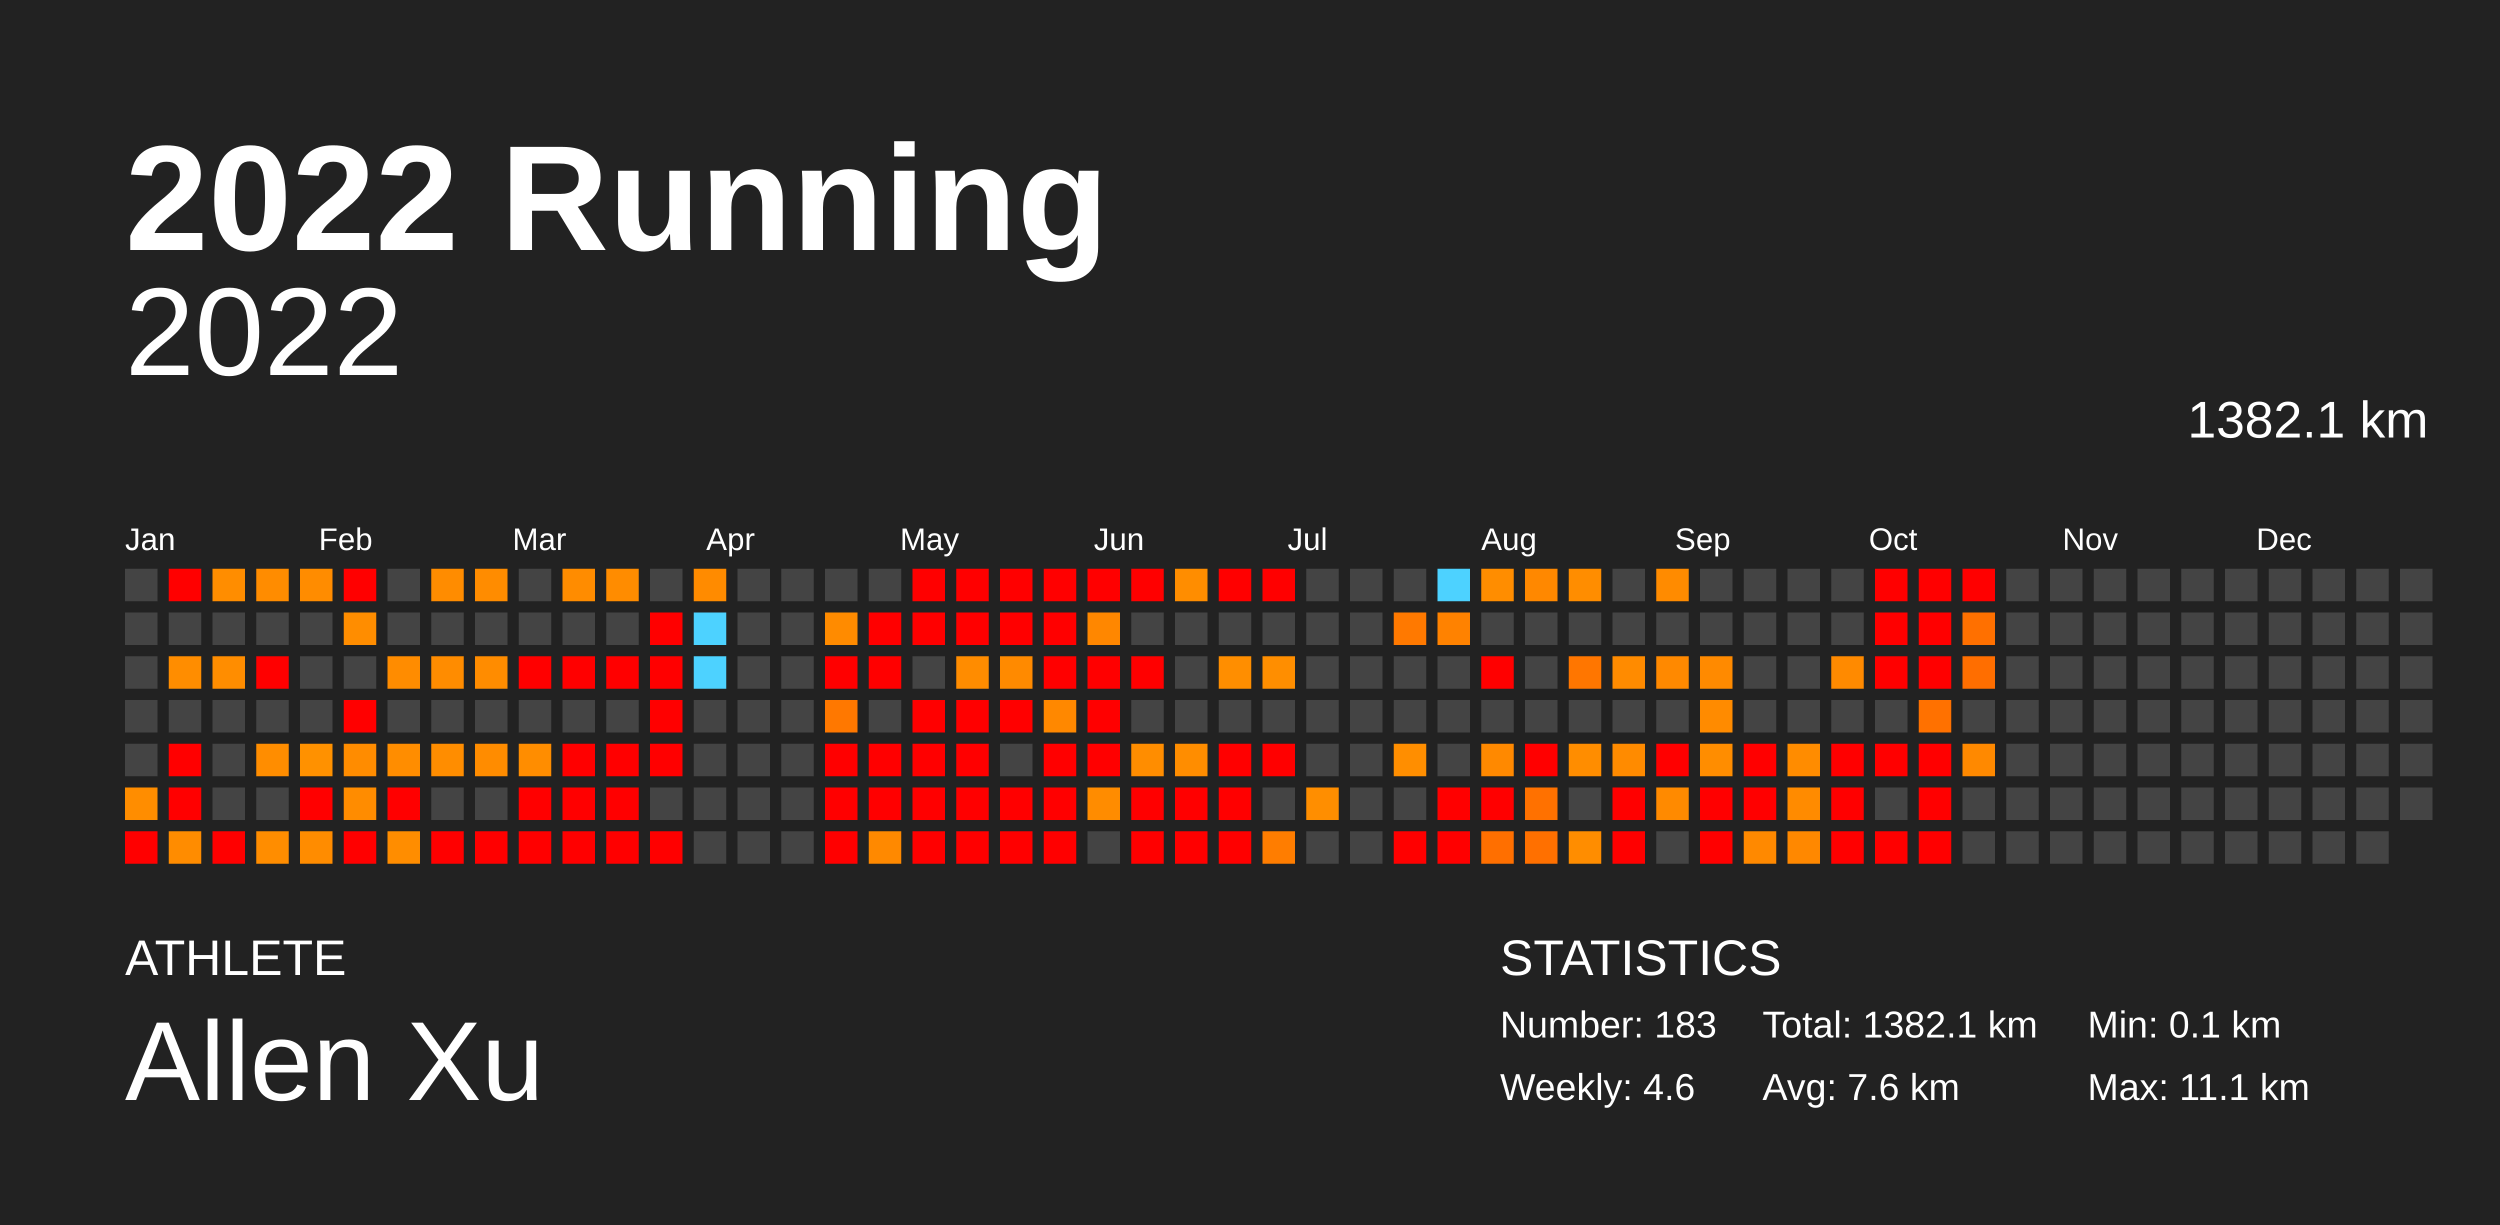
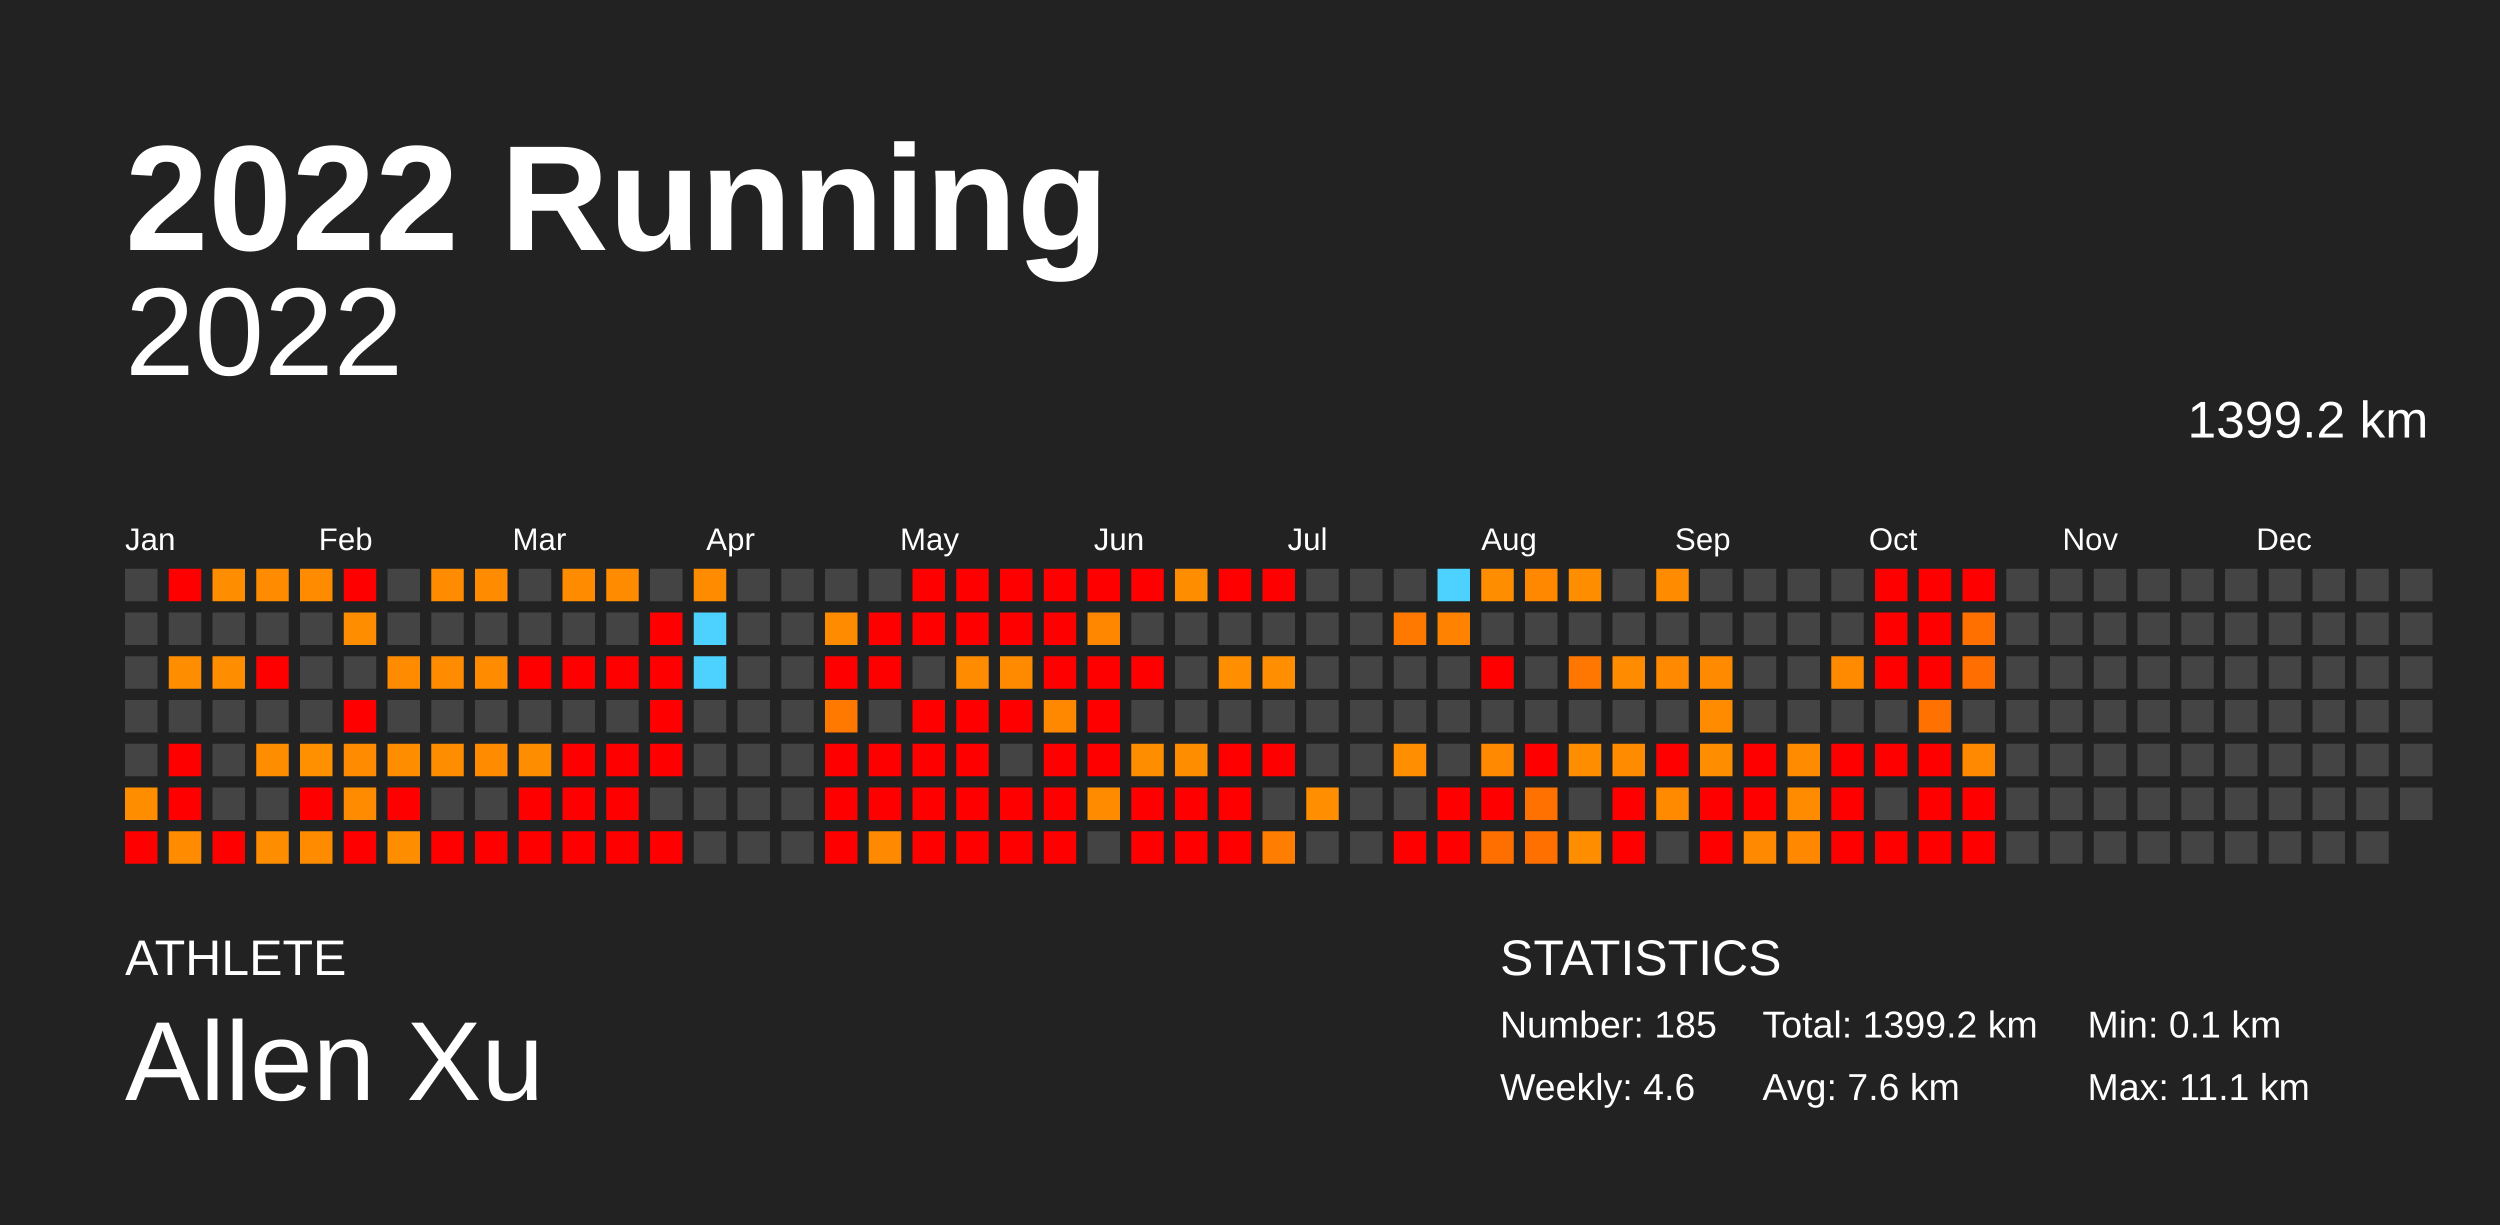
<svg xmlns="http://www.w3.org/2000/svg" baseProfile="full" height="98mm" version="1.1" viewBox="0,0,200,98" width="200mm">
  <defs />
  <rect fill="#222222" height="98" width="200" x="0" y="0" />
  <text fill="#FFFFFF" style="font-size:12px; font-family:Arial; font-weight:bold;" x="10" y="20">2022 Running</text>
  <text fill="#FFFFFF" style="font-size:4px; font-family:Arial" x="10" y="78">ATHLETE</text>
  <text fill="#FFFFFF" style="font-size:9px; font-family:Arial" x="10" y="88">Allen Xu</text>
  <text fill="#FFFFFF" style="font-size:4px; font-family:Arial" x="120" y="78">STATISTICS</text>
-   <text fill="#FFFFFF" style="font-size:3px; font-family:Arial" x="120" y="83">Number: 183</text>
+   <text fill="#FFFFFF" style="font-size:3px; font-family:Arial" x="120" y="83">Number: 185</text>
  <text fill="#FFFFFF" style="font-size:3px; font-family:Arial" x="120" y="88">Weekly: 4.6</text>
-   <text fill="#FFFFFF" style="font-size:3px; font-family:Arial" x="141" y="83">Total: 1382.1 km</text>
+   <text fill="#FFFFFF" style="font-size:3px; font-family:Arial" x="141" y="83">Total: 1399.2 km</text>
  <text fill="#FFFFFF" style="font-size:3px; font-family:Arial" x="141" y="88">Avg: 7.6 km</text>
  <text fill="#FFFFFF" style="font-size:3px; font-family:Arial" x="167" y="83">Min: 0.1 km</text>
  <text fill="#FFFFFF" style="font-size:3px; font-family:Arial" x="167" y="88">Max: 11.1 km</text>
  <text alignment-baseline="hanging" fill="#FFFFFF" style="font-size:10.0px; font-family:Arial;" x="10" y="30">2022</text>
-   <text alignment-baseline="hanging" fill="#FFFFFF" style="font-size:4.125px; font-family:Arial;" x="175" y="35">1382.1 km</text>
+   <text alignment-baseline="hanging" fill="#FFFFFF" style="font-size:4.125px; font-family:Arial;" x="175" y="35">1399.2 km</text>
  <text fill="#FFFFFF" style="font-size:2.5px; font-family:Arial" x="10.0" y="44">Jan</text>
  <text fill="#FFFFFF" style="font-size:2.5px; font-family:Arial" x="25.5" y="44">Feb</text>
  <text fill="#FFFFFF" style="font-size:2.5px; font-family:Arial" x="41.0" y="44">Mar</text>
  <text fill="#FFFFFF" style="font-size:2.5px; font-family:Arial" x="56.5" y="44">Apr</text>
  <text fill="#FFFFFF" style="font-size:2.5px; font-family:Arial" x="72.0" y="44">May</text>
  <text fill="#FFFFFF" style="font-size:2.5px; font-family:Arial" x="87.5" y="44">Jun</text>
  <text fill="#FFFFFF" style="font-size:2.5px; font-family:Arial" x="103.0" y="44">Jul</text>
  <text fill="#FFFFFF" style="font-size:2.5px; font-family:Arial" x="118.5" y="44">Aug</text>
  <text fill="#FFFFFF" style="font-size:2.5px; font-family:Arial" x="134.0" y="44">Sep</text>
  <text fill="#FFFFFF" style="font-size:2.5px; font-family:Arial" x="149.5" y="44">Oct</text>
  <text fill="#FFFFFF" style="font-size:2.5px; font-family:Arial" x="165.0" y="44">Nov</text>
  <text fill="#FFFFFF" style="font-size:2.5px; font-family:Arial" x="180.5" y="44">Dec</text>
  <rect fill="#444444" height="2.6" width="2.6" x="10.0" y="45.5" />
  <rect fill="#444444" height="2.6" width="2.6" x="10.0" y="49.0" />
  <rect fill="#444444" height="2.6" width="2.6" x="10.0" y="52.5" />
  <rect fill="#444444" height="2.6" width="2.6" x="10.0" y="56.0" />
  <rect fill="#444444" height="2.6" width="2.6" x="10.0" y="59.5" />
  <rect fill="#ff8d00" height="2.6" width="2.6" x="10.0" y="63.0" />
  <rect fill="red" height="2.6" width="2.6" x="10.0" y="66.5" />
  <rect fill="red" height="2.6" width="2.6" x="13.5" y="45.5" />
  <rect fill="#444444" height="2.6" width="2.6" x="13.5" y="49.0" />
  <rect fill="#ff8d00" height="2.6" width="2.6" x="13.5" y="52.5" />
  <rect fill="#444444" height="2.6" width="2.6" x="13.5" y="56.0" />
  <rect fill="red" height="2.6" width="2.6" x="13.5" y="59.5" />
  <rect fill="red" height="2.6" width="2.6" x="13.5" y="63.0" />
  <rect fill="#ff8c00" height="2.6" width="2.6" x="13.5" y="66.5" />
  <rect fill="#ff8d00" height="2.6" width="2.6" x="17.0" y="45.5" />
  <rect fill="#444444" height="2.6" width="2.6" x="17.0" y="49.0" />
  <rect fill="#ff8d00" height="2.6" width="2.6" x="17.0" y="52.5" />
  <rect fill="#444444" height="2.6" width="2.6" x="17.0" y="56.0" />
  <rect fill="#444444" height="2.6" width="2.6" x="17.0" y="59.5" />
  <rect fill="#444444" height="2.6" width="2.6" x="17.0" y="63.0" />
  <rect fill="red" height="2.6" width="2.6" x="17.0" y="66.5" />
  <rect fill="#ff8c00" height="2.6" width="2.6" x="20.5" y="45.5" />
  <rect fill="#444444" height="2.6" width="2.6" x="20.5" y="49.0" />
  <rect fill="red" height="2.6" width="2.6" x="20.5" y="52.5" />
  <rect fill="#444444" height="2.6" width="2.6" x="20.5" y="56.0" />
  <rect fill="#ff8d00" height="2.6" width="2.6" x="20.5" y="59.5" />
  <rect fill="#444444" height="2.6" width="2.6" x="20.5" y="63.0" />
  <rect fill="#ff8d00" height="2.6" width="2.6" x="20.5" y="66.5" />
  <rect fill="#ff8c00" height="2.6" width="2.6" x="24.0" y="45.5" />
  <rect fill="#444444" height="2.6" width="2.6" x="24.0" y="49.0" />
  <rect fill="#444444" height="2.6" width="2.6" x="24.0" y="52.5" />
  <rect fill="#444444" height="2.6" width="2.6" x="24.0" y="56.0" />
  <rect fill="#ff9100" height="2.6" width="2.6" x="24.0" y="59.5" />
  <rect fill="red" height="2.6" width="2.6" x="24.0" y="63.0" />
  <rect fill="#ff8c00" height="2.6" width="2.6" x="24.0" y="66.5" />
  <rect fill="red" height="2.6" width="2.6" x="27.5" y="45.5" />
  <rect fill="#ff8d00" height="2.6" width="2.6" x="27.5" y="49.0" />
  <rect fill="#444444" height="2.6" width="2.6" x="27.5" y="52.5" />
  <rect fill="red" height="2.6" width="2.6" x="27.5" y="56.0" />
  <rect fill="#ff8c00" height="2.6" width="2.6" x="27.5" y="59.5" />
  <rect fill="#ff8c00" height="2.6" width="2.6" x="27.5" y="63.0" />
  <rect fill="red" height="2.6" width="2.6" x="27.5" y="66.5" />
  <rect fill="#444444" height="2.6" width="2.6" x="31.0" y="45.5" />
  <rect fill="#444444" height="2.6" width="2.6" x="31.0" y="49.0" />
  <rect fill="#ff8c00" height="2.6" width="2.6" x="31.0" y="52.5" />
  <rect fill="#444444" height="2.6" width="2.6" x="31.0" y="56.0" />
  <rect fill="#ff8d00" height="2.6" width="2.6" x="31.0" y="59.5" />
  <rect fill="red" height="2.6" width="2.6" x="31.0" y="63.0" />
  <rect fill="#ff8d00" height="2.6" width="2.6" x="31.0" y="66.5" />
  <rect fill="#ff8c00" height="2.6" width="2.6" x="34.5" y="45.5" />
  <rect fill="#444444" height="2.6" width="2.6" x="34.5" y="49.0" />
  <rect fill="#ff8c00" height="2.6" width="2.6" x="34.5" y="52.5" />
  <rect fill="#444444" height="2.6" width="2.6" x="34.5" y="56.0" />
  <rect fill="#ff8d00" height="2.6" width="2.6" x="34.5" y="59.5" />
  <rect fill="#444444" height="2.6" width="2.6" x="34.5" y="63.0" />
  <rect fill="red" height="2.6" width="2.6" x="34.5" y="66.5" />
  <rect fill="#ff8c00" height="2.6" width="2.6" x="38.0" y="45.5" />
  <rect fill="#444444" height="2.6" width="2.6" x="38.0" y="49.0" />
  <rect fill="#ff8c00" height="2.6" width="2.6" x="38.0" y="52.5" />
  <rect fill="#444444" height="2.6" width="2.6" x="38.0" y="56.0" />
  <rect fill="#ff8c00" height="2.6" width="2.6" x="38.0" y="59.5" />
  <rect fill="#444444" height="2.6" width="2.6" x="38.0" y="63.0" />
  <rect fill="red" height="2.6" width="2.6" x="38.0" y="66.5" />
  <rect fill="#444444" height="2.6" width="2.6" x="41.5" y="45.5" />
  <rect fill="#444444" height="2.6" width="2.6" x="41.5" y="49.0" />
  <rect fill="red" height="2.6" width="2.6" x="41.5" y="52.5" />
  <rect fill="#444444" height="2.6" width="2.6" x="41.5" y="56.0" />
  <rect fill="#ff8d00" height="2.6" width="2.6" x="41.5" y="59.5" />
  <rect fill="red" height="2.6" width="2.6" x="41.5" y="63.0" />
  <rect fill="red" height="2.6" width="2.6" x="41.5" y="66.5" />
  <rect fill="#ff8c00" height="2.6" width="2.6" x="45.0" y="45.5" />
  <rect fill="#444444" height="2.6" width="2.6" x="45.0" y="49.0" />
  <rect fill="red" height="2.6" width="2.6" x="45.0" y="52.5" />
  <rect fill="#444444" height="2.6" width="2.6" x="45.0" y="56.0" />
  <rect fill="red" height="2.6" width="2.6" x="45.0" y="59.5" />
  <rect fill="red" height="2.6" width="2.6" x="45.0" y="63.0" />
  <rect fill="red" height="2.6" width="2.6" x="45.0" y="66.5" />
  <rect fill="#ff8c00" height="2.6" width="2.6" x="48.5" y="45.5" />
  <rect fill="#444444" height="2.6" width="2.6" x="48.5" y="49.0" />
  <rect fill="red" height="2.6" width="2.6" x="48.5" y="52.5" />
  <rect fill="#444444" height="2.6" width="2.6" x="48.5" y="56.0" />
  <rect fill="red" height="2.6" width="2.6" x="48.5" y="59.5" />
  <rect fill="red" height="2.6" width="2.6" x="48.5" y="63.0" />
  <rect fill="red" height="2.6" width="2.6" x="48.5" y="66.5" />
  <rect fill="#444444" height="2.6" width="2.6" x="52.0" y="45.5" />
  <rect fill="red" height="2.6" width="2.6" x="52.0" y="49.0" />
  <rect fill="red" height="2.6" width="2.6" x="52.0" y="52.5" />
  <rect fill="red" height="2.6" width="2.6" x="52.0" y="56.0" />
  <rect fill="red" height="2.6" width="2.6" x="52.0" y="59.5" />
  <rect fill="#444444" height="2.6" width="2.6" x="52.0" y="63.0" />
  <rect fill="red" height="2.6" width="2.6" x="52.0" y="66.5" />
  <rect fill="#ff8b00" height="2.6" width="2.6" x="55.5" y="45.5" />
  <rect fill="#4dd2ff" height="2.6" width="2.6" x="55.5" y="49.0" />
  <rect fill="#4dd2ff" height="2.6" width="2.6" x="55.5" y="52.5" />
  <rect fill="#444444" height="2.6" width="2.6" x="55.5" y="56.0" />
  <rect fill="#444444" height="2.6" width="2.6" x="55.5" y="59.5" />
  <rect fill="#444444" height="2.6" width="2.6" x="55.5" y="63.0" />
  <rect fill="#444444" height="2.6" width="2.6" x="55.5" y="66.5" />
  <rect fill="#444444" height="2.6" width="2.6" x="59.0" y="45.5" />
  <rect fill="#444444" height="2.6" width="2.6" x="59.0" y="49.0" />
  <rect fill="#444444" height="2.6" width="2.6" x="59.0" y="52.5" />
  <rect fill="#444444" height="2.6" width="2.6" x="59.0" y="56.0" />
  <rect fill="#444444" height="2.6" width="2.6" x="59.0" y="59.5" />
  <rect fill="#444444" height="2.6" width="2.6" x="59.0" y="63.0" />
  <rect fill="#444444" height="2.6" width="2.6" x="59.0" y="66.5" />
  <rect fill="#444444" height="2.6" width="2.6" x="62.5" y="45.5" />
  <rect fill="#444444" height="2.6" width="2.6" x="62.5" y="49.0" />
  <rect fill="#444444" height="2.6" width="2.6" x="62.5" y="52.5" />
  <rect fill="#444444" height="2.6" width="2.6" x="62.5" y="56.0" />
  <rect fill="#444444" height="2.6" width="2.6" x="62.5" y="59.5" />
  <rect fill="#444444" height="2.6" width="2.6" x="62.5" y="63.0" />
  <rect fill="#444444" height="2.6" width="2.6" x="62.5" y="66.5" />
  <rect fill="#444444" height="2.6" width="2.6" x="66.0" y="45.5" />
  <rect fill="#ff8b00" height="2.6" width="2.6" x="66.0" y="49.0" />
  <rect fill="red" height="2.6" width="2.6" x="66.0" y="52.5" />
  <rect fill="#ff7800" height="2.6" width="2.6" x="66.0" y="56.0" />
  <rect fill="red" height="2.6" width="2.6" x="66.0" y="59.5" />
  <rect fill="red" height="2.6" width="2.6" x="66.0" y="63.0" />
  <rect fill="red" height="2.6" width="2.6" x="66.0" y="66.5" />
  <rect fill="#444444" height="2.6" width="2.6" x="69.5" y="45.5" />
  <rect fill="red" height="2.6" width="2.6" x="69.5" y="49.0" />
  <rect fill="red" height="2.6" width="2.6" x="69.5" y="52.5" />
  <rect fill="#444444" height="2.6" width="2.6" x="69.5" y="56.0" />
  <rect fill="red" height="2.6" width="2.6" x="69.5" y="59.5" />
  <rect fill="red" height="2.6" width="2.6" x="69.5" y="63.0" />
  <rect fill="#ff8900" height="2.6" width="2.6" x="69.5" y="66.5" />
  <rect fill="red" height="2.6" width="2.6" x="73.0" y="45.5" />
  <rect fill="red" height="2.6" width="2.6" x="73.0" y="49.0" />
  <rect fill="#444444" height="2.6" width="2.6" x="73.0" y="52.5" />
  <rect fill="red" height="2.6" width="2.6" x="73.0" y="56.0" />
  <rect fill="red" height="2.6" width="2.6" x="73.0" y="59.5" />
  <rect fill="red" height="2.6" width="2.6" x="73.0" y="63.0" />
  <rect fill="red" height="2.6" width="2.6" x="73.0" y="66.5" />
  <rect fill="red" height="2.6" width="2.6" x="76.5" y="45.5" />
  <rect fill="red" height="2.6" width="2.6" x="76.5" y="49.0" />
  <rect fill="#ff8c00" height="2.6" width="2.6" x="76.5" y="52.5" />
  <rect fill="red" height="2.6" width="2.6" x="76.5" y="56.0" />
  <rect fill="red" height="2.6" width="2.6" x="76.5" y="59.5" />
  <rect fill="red" height="2.6" width="2.6" x="76.5" y="63.0" />
  <rect fill="red" height="2.6" width="2.6" x="76.5" y="66.5" />
  <rect fill="red" height="2.6" width="2.6" x="80.0" y="45.5" />
  <rect fill="red" height="2.6" width="2.6" x="80.0" y="49.0" />
  <rect fill="#ff8a00" height="2.6" width="2.6" x="80.0" y="52.5" />
  <rect fill="red" height="2.6" width="2.6" x="80.0" y="56.0" />
  <rect fill="#444444" height="2.6" width="2.6" x="80.0" y="59.5" />
  <rect fill="red" height="2.6" width="2.6" x="80.0" y="63.0" />
  <rect fill="red" height="2.6" width="2.6" x="80.0" y="66.5" />
  <rect fill="red" height="2.6" width="2.6" x="83.5" y="45.5" />
  <rect fill="red" height="2.6" width="2.6" x="83.5" y="49.0" />
  <rect fill="red" height="2.6" width="2.6" x="83.5" y="52.5" />
  <rect fill="#ff8800" height="2.6" width="2.6" x="83.5" y="56.0" />
  <rect fill="red" height="2.6" width="2.6" x="83.5" y="59.5" />
  <rect fill="red" height="2.6" width="2.6" x="83.5" y="63.0" />
  <rect fill="red" height="2.6" width="2.6" x="83.5" y="66.5" />
  <rect fill="red" height="2.6" width="2.6" x="87.0" y="45.5" />
  <rect fill="#ff8700" height="2.6" width="2.6" x="87.0" y="49.0" />
  <rect fill="red" height="2.6" width="2.6" x="87.0" y="52.5" />
  <rect fill="red" height="2.6" width="2.6" x="87.0" y="56.0" />
  <rect fill="red" height="2.6" width="2.6" x="87.0" y="59.5" />
  <rect fill="#ff8c00" height="2.6" width="2.6" x="87.0" y="63.0" />
  <rect fill="#444444" height="2.6" width="2.6" x="87.0" y="66.5" />
  <rect fill="red" height="2.6" width="2.6" x="90.5" y="45.5" />
  <rect fill="#444444" height="2.6" width="2.6" x="90.5" y="49.0" />
  <rect fill="red" height="2.6" width="2.6" x="90.5" y="52.5" />
  <rect fill="#444444" height="2.6" width="2.6" x="90.5" y="56.0" />
  <rect fill="#ff8d00" height="2.6" width="2.6" x="90.5" y="59.5" />
  <rect fill="red" height="2.6" width="2.6" x="90.5" y="63.0" />
  <rect fill="red" height="2.6" width="2.6" x="90.5" y="66.5" />
  <rect fill="#ff8d00" height="2.6" width="2.6" x="94.0" y="45.5" />
  <rect fill="#444444" height="2.6" width="2.6" x="94.0" y="49.0" />
  <rect fill="#444444" height="2.6" width="2.6" x="94.0" y="52.5" />
  <rect fill="#444444" height="2.6" width="2.6" x="94.0" y="56.0" />
  <rect fill="#ff8d00" height="2.6" width="2.6" x="94.0" y="59.5" />
  <rect fill="red" height="2.6" width="2.6" x="94.0" y="63.0" />
  <rect fill="red" height="2.6" width="2.6" x="94.0" y="66.5" />
  <rect fill="red" height="2.6" width="2.6" x="97.5" y="45.5" />
  <rect fill="#444444" height="2.6" width="2.6" x="97.5" y="49.0" />
  <rect fill="#ff8e00" height="2.6" width="2.6" x="97.5" y="52.5" />
  <rect fill="#444444" height="2.6" width="2.6" x="97.5" y="56.0" />
  <rect fill="red" height="2.6" width="2.6" x="97.5" y="59.5" />
  <rect fill="red" height="2.6" width="2.6" x="97.5" y="63.0" />
  <rect fill="red" height="2.6" width="2.6" x="97.5" y="66.5" />
  <rect fill="red" height="2.6" width="2.6" x="101.0" y="45.5" />
  <rect fill="#444444" height="2.6" width="2.6" x="101.0" y="49.0" />
  <rect fill="#ff8e00" height="2.6" width="2.6" x="101.0" y="52.5" />
  <rect fill="#444444" height="2.6" width="2.6" x="101.0" y="56.0" />
  <rect fill="red" height="2.6" width="2.6" x="101.0" y="59.5" />
  <rect fill="#444444" height="2.6" width="2.6" x="101.0" y="63.0" />
  <rect fill="#ff7d00" height="2.6" width="2.6" x="101.0" y="66.5" />
  <rect fill="#444444" height="2.6" width="2.6" x="104.5" y="45.5" />
  <rect fill="#444444" height="2.6" width="2.6" x="104.5" y="49.0" />
  <rect fill="#444444" height="2.6" width="2.6" x="104.5" y="52.5" />
  <rect fill="#444444" height="2.6" width="2.6" x="104.5" y="56.0" />
  <rect fill="#444444" height="2.6" width="2.6" x="104.5" y="59.5" />
  <rect fill="#ff8e00" height="2.6" width="2.6" x="104.5" y="63.0" />
  <rect fill="#444444" height="2.6" width="2.6" x="104.5" y="66.5" />
  <rect fill="#444444" height="2.6" width="2.6" x="108.0" y="45.5" />
  <rect fill="#444444" height="2.6" width="2.6" x="108.0" y="49.0" />
  <rect fill="#444444" height="2.6" width="2.6" x="108.0" y="52.5" />
  <rect fill="#444444" height="2.6" width="2.6" x="108.0" y="56.0" />
  <rect fill="#444444" height="2.6" width="2.6" x="108.0" y="59.5" />
  <rect fill="#444444" height="2.6" width="2.6" x="108.0" y="63.0" />
  <rect fill="#444444" height="2.6" width="2.6" x="108.0" y="66.5" />
  <rect fill="#444444" height="2.6" width="2.6" x="111.5" y="45.5" />
  <rect fill="#ff7900" height="2.6" width="2.6" x="111.5" y="49.0" />
  <rect fill="#444444" height="2.6" width="2.6" x="111.5" y="52.5" />
  <rect fill="#444444" height="2.6" width="2.6" x="111.5" y="56.0" />
  <rect fill="#ff8e00" height="2.6" width="2.6" x="111.5" y="59.5" />
  <rect fill="#444444" height="2.6" width="2.6" x="111.5" y="63.0" />
  <rect fill="red" height="2.6" width="2.6" x="111.5" y="66.5" />
  <rect fill="#4dd2ff" height="2.6" width="2.6" x="115.0" y="45.5" />
  <rect fill="#ff8200" height="2.6" width="2.6" x="115.0" y="49.0" />
  <rect fill="#444444" height="2.6" width="2.6" x="115.0" y="52.5" />
  <rect fill="#444444" height="2.6" width="2.6" x="115.0" y="56.0" />
  <rect fill="#444444" height="2.6" width="2.6" x="115.0" y="59.5" />
  <rect fill="red" height="2.6" width="2.6" x="115.0" y="63.0" />
  <rect fill="red" height="2.6" width="2.6" x="115.0" y="66.5" />
  <rect fill="#ff8d00" height="2.6" width="2.6" x="118.5" y="45.5" />
  <rect fill="#444444" height="2.6" width="2.6" x="118.5" y="49.0" />
  <rect fill="red" height="2.6" width="2.6" x="118.5" y="52.5" />
  <rect fill="#444444" height="2.6" width="2.6" x="118.5" y="56.0" />
  <rect fill="#ff8900" height="2.6" width="2.6" x="118.5" y="59.5" />
  <rect fill="red" height="2.6" width="2.6" x="118.5" y="63.0" />
  <rect fill="#ff6f00" height="2.6" width="2.6" x="118.5" y="66.5" />
  <rect fill="#ff8800" height="2.6" width="2.6" x="122.0" y="45.5" />
  <rect fill="#444444" height="2.6" width="2.6" x="122.0" y="49.0" />
  <rect fill="#444444" height="2.6" width="2.6" x="122.0" y="52.5" />
  <rect fill="#444444" height="2.6" width="2.6" x="122.0" y="56.0" />
  <rect fill="red" height="2.6" width="2.6" x="122.0" y="59.5" />
  <rect fill="#ff7100" height="2.6" width="2.6" x="122.0" y="63.0" />
  <rect fill="#ff7000" height="2.6" width="2.6" x="122.0" y="66.5" />
  <rect fill="#ff8d00" height="2.6" width="2.6" x="125.5" y="45.5" />
  <rect fill="#444444" height="2.6" width="2.6" x="125.5" y="49.0" />
  <rect fill="#ff7600" height="2.6" width="2.6" x="125.5" y="52.5" />
  <rect fill="#444444" height="2.6" width="2.6" x="125.5" y="56.0" />
  <rect fill="#ff8d00" height="2.6" width="2.6" x="125.5" y="59.5" />
  <rect fill="#444444" height="2.6" width="2.6" x="125.5" y="63.0" />
  <rect fill="#ff8d00" height="2.6" width="2.6" x="125.5" y="66.5" />
  <rect fill="#444444" height="2.6" width="2.6" x="129.0" y="45.5" />
  <rect fill="#444444" height="2.6" width="2.6" x="129.0" y="49.0" />
  <rect fill="#ff8b00" height="2.6" width="2.6" x="129.0" y="52.5" />
  <rect fill="#444444" height="2.6" width="2.6" x="129.0" y="56.0" />
  <rect fill="#ff8b00" height="2.6" width="2.6" x="129.0" y="59.5" />
  <rect fill="red" height="2.6" width="2.6" x="129.0" y="63.0" />
  <rect fill="red" height="2.6" width="2.6" x="129.0" y="66.5" />
  <rect fill="#ff8b00" height="2.6" width="2.6" x="132.5" y="45.5" />
  <rect fill="#444444" height="2.6" width="2.6" x="132.5" y="49.0" />
  <rect fill="#ff8900" height="2.6" width="2.6" x="132.5" y="52.5" />
  <rect fill="#444444" height="2.6" width="2.6" x="132.5" y="56.0" />
  <rect fill="red" height="2.6" width="2.6" x="132.5" y="59.5" />
  <rect fill="#ff8a00" height="2.6" width="2.6" x="132.5" y="63.0" />
  <rect fill="#444444" height="2.6" width="2.6" x="132.5" y="66.5" />
  <rect fill="#444444" height="2.6" width="2.6" x="136.0" y="45.5" />
  <rect fill="#444444" height="2.6" width="2.6" x="136.0" y="49.0" />
  <rect fill="#ff8a00" height="2.6" width="2.6" x="136.0" y="52.5" />
  <rect fill="#ff8b00" height="2.6" width="2.6" x="136.0" y="56.0" />
  <rect fill="#ff8d00" height="2.6" width="2.6" x="136.0" y="59.5" />
  <rect fill="red" height="2.6" width="2.6" x="136.0" y="63.0" />
  <rect fill="red" height="2.6" width="2.6" x="136.0" y="66.5" />
  <rect fill="#444444" height="2.6" width="2.6" x="139.5" y="45.5" />
  <rect fill="#444444" height="2.6" width="2.6" x="139.5" y="49.0" />
  <rect fill="#444444" height="2.6" width="2.6" x="139.5" y="52.5" />
  <rect fill="#444444" height="2.6" width="2.6" x="139.5" y="56.0" />
  <rect fill="red" height="2.6" width="2.6" x="139.5" y="59.5" />
  <rect fill="red" height="2.6" width="2.6" x="139.5" y="63.0" />
  <rect fill="#ff8900" height="2.6" width="2.6" x="139.5" y="66.5" />
  <rect fill="#444444" height="2.6" width="2.6" x="143.0" y="45.5" />
  <rect fill="#444444" height="2.6" width="2.6" x="143.0" y="49.0" />
  <rect fill="#444444" height="2.6" width="2.6" x="143.0" y="52.5" />
  <rect fill="#444444" height="2.6" width="2.6" x="143.0" y="56.0" />
  <rect fill="#ff8c00" height="2.6" width="2.6" x="143.0" y="59.5" />
  <rect fill="#ff8b00" height="2.6" width="2.6" x="143.0" y="63.0" />
  <rect fill="#ff8800" height="2.6" width="2.6" x="143.0" y="66.5" />
  <rect fill="#444444" height="2.6" width="2.6" x="146.5" y="45.5" />
  <rect fill="#444444" height="2.6" width="2.6" x="146.5" y="49.0" />
  <rect fill="#ff8a00" height="2.6" width="2.6" x="146.5" y="52.5" />
  <rect fill="#444444" height="2.6" width="2.6" x="146.5" y="56.0" />
  <rect fill="red" height="2.6" width="2.6" x="146.5" y="59.5" />
  <rect fill="red" height="2.6" width="2.6" x="146.5" y="63.0" />
  <rect fill="red" height="2.6" width="2.6" x="146.5" y="66.5" />
  <rect fill="red" height="2.6" width="2.6" x="150.0" y="45.5" />
  <rect fill="red" height="2.6" width="2.6" x="150.0" y="49.0" />
  <rect fill="red" height="2.6" width="2.6" x="150.0" y="52.5" />
  <rect fill="#444444" height="2.6" width="2.6" x="150.0" y="56.0" />
  <rect fill="red" height="2.6" width="2.6" x="150.0" y="59.5" />
  <rect fill="#444444" height="2.6" width="2.6" x="150.0" y="63.0" />
  <rect fill="red" height="2.6" width="2.6" x="150.0" y="66.5" />
  <rect fill="red" height="2.6" width="2.6" x="153.5" y="45.5" />
  <rect fill="red" height="2.6" width="2.6" x="153.5" y="49.0" />
  <rect fill="red" height="2.6" width="2.6" x="153.5" y="52.5" />
  <rect fill="#ff7100" height="2.6" width="2.6" x="153.5" y="56.0" />
  <rect fill="red" height="2.6" width="2.6" x="153.5" y="59.5" />
  <rect fill="red" height="2.6" width="2.6" x="153.5" y="63.0" />
  <rect fill="red" height="2.6" width="2.6" x="153.5" y="66.5" />
  <rect fill="red" height="2.6" width="2.6" x="157.0" y="45.5" />
  <rect fill="#ff7000" height="2.6" width="2.6" x="157.0" y="49.0" />
  <rect fill="#ff6e00" height="2.6" width="2.6" x="157.0" y="52.5" />
  <rect fill="#444444" height="2.6" width="2.6" x="157.0" y="56.0" />
  <rect fill="#ff8900" height="2.6" width="2.6" x="157.0" y="59.5" />
-   <rect fill="#444444" height="2.6" width="2.6" x="157.0" y="63.0" />
-   <rect fill="#444444" height="2.6" width="2.6" x="157.0" y="66.5" />
+   <rect fill="red" height="2.6" width="2.6" x="157.0" y="63.0" />
+   <rect fill="red" height="2.6" width="2.6" x="157.0" y="66.5" />
  <rect fill="#444444" height="2.6" width="2.6" x="160.5" y="45.5" />
  <rect fill="#444444" height="2.6" width="2.6" x="160.5" y="49.0" />
  <rect fill="#444444" height="2.6" width="2.6" x="160.5" y="52.5" />
  <rect fill="#444444" height="2.6" width="2.6" x="160.5" y="56.0" />
  <rect fill="#444444" height="2.6" width="2.6" x="160.5" y="59.5" />
  <rect fill="#444444" height="2.6" width="2.6" x="160.5" y="63.0" />
  <rect fill="#444444" height="2.6" width="2.6" x="160.5" y="66.5" />
  <rect fill="#444444" height="2.6" width="2.6" x="164.0" y="45.5" />
  <rect fill="#444444" height="2.6" width="2.6" x="164.0" y="49.0" />
  <rect fill="#444444" height="2.6" width="2.6" x="164.0" y="52.5" />
  <rect fill="#444444" height="2.6" width="2.6" x="164.0" y="56.0" />
  <rect fill="#444444" height="2.6" width="2.6" x="164.0" y="59.5" />
  <rect fill="#444444" height="2.6" width="2.6" x="164.0" y="63.0" />
  <rect fill="#444444" height="2.6" width="2.6" x="164.0" y="66.5" />
  <rect fill="#444444" height="2.6" width="2.6" x="167.5" y="45.5" />
  <rect fill="#444444" height="2.6" width="2.6" x="167.5" y="49.0" />
  <rect fill="#444444" height="2.6" width="2.6" x="167.5" y="52.5" />
  <rect fill="#444444" height="2.6" width="2.6" x="167.5" y="56.0" />
  <rect fill="#444444" height="2.6" width="2.6" x="167.5" y="59.5" />
  <rect fill="#444444" height="2.6" width="2.6" x="167.5" y="63.0" />
  <rect fill="#444444" height="2.6" width="2.6" x="167.5" y="66.5" />
  <rect fill="#444444" height="2.6" width="2.6" x="171.0" y="45.5" />
  <rect fill="#444444" height="2.6" width="2.6" x="171.0" y="49.0" />
  <rect fill="#444444" height="2.6" width="2.6" x="171.0" y="52.5" />
  <rect fill="#444444" height="2.6" width="2.6" x="171.0" y="56.0" />
  <rect fill="#444444" height="2.6" width="2.6" x="171.0" y="59.5" />
  <rect fill="#444444" height="2.6" width="2.6" x="171.0" y="63.0" />
  <rect fill="#444444" height="2.6" width="2.6" x="171.0" y="66.5" />
  <rect fill="#444444" height="2.6" width="2.6" x="174.5" y="45.5" />
  <rect fill="#444444" height="2.6" width="2.6" x="174.5" y="49.0" />
  <rect fill="#444444" height="2.6" width="2.6" x="174.5" y="52.5" />
  <rect fill="#444444" height="2.6" width="2.6" x="174.5" y="56.0" />
  <rect fill="#444444" height="2.6" width="2.6" x="174.5" y="59.5" />
  <rect fill="#444444" height="2.6" width="2.6" x="174.5" y="63.0" />
  <rect fill="#444444" height="2.6" width="2.6" x="174.5" y="66.5" />
  <rect fill="#444444" height="2.6" width="2.6" x="178.0" y="45.5" />
  <rect fill="#444444" height="2.6" width="2.6" x="178.0" y="49.0" />
  <rect fill="#444444" height="2.6" width="2.6" x="178.0" y="52.5" />
  <rect fill="#444444" height="2.6" width="2.6" x="178.0" y="56.0" />
  <rect fill="#444444" height="2.6" width="2.6" x="178.0" y="59.5" />
  <rect fill="#444444" height="2.6" width="2.6" x="178.0" y="63.0" />
  <rect fill="#444444" height="2.6" width="2.6" x="178.0" y="66.5" />
  <rect fill="#444444" height="2.6" width="2.6" x="181.5" y="45.5" />
  <rect fill="#444444" height="2.6" width="2.6" x="181.5" y="49.0" />
  <rect fill="#444444" height="2.6" width="2.6" x="181.5" y="52.5" />
  <rect fill="#444444" height="2.6" width="2.6" x="181.5" y="56.0" />
  <rect fill="#444444" height="2.6" width="2.6" x="181.5" y="59.5" />
  <rect fill="#444444" height="2.6" width="2.6" x="181.5" y="63.0" />
  <rect fill="#444444" height="2.6" width="2.6" x="181.5" y="66.5" />
  <rect fill="#444444" height="2.6" width="2.6" x="185.0" y="45.5" />
  <rect fill="#444444" height="2.6" width="2.6" x="185.0" y="49.0" />
  <rect fill="#444444" height="2.6" width="2.6" x="185.0" y="52.5" />
  <rect fill="#444444" height="2.6" width="2.6" x="185.0" y="56.0" />
  <rect fill="#444444" height="2.6" width="2.6" x="185.0" y="59.5" />
  <rect fill="#444444" height="2.6" width="2.6" x="185.0" y="63.0" />
  <rect fill="#444444" height="2.6" width="2.6" x="185.0" y="66.5" />
  <rect fill="#444444" height="2.6" width="2.6" x="188.5" y="45.5" />
  <rect fill="#444444" height="2.6" width="2.6" x="188.5" y="49.0" />
  <rect fill="#444444" height="2.6" width="2.6" x="188.5" y="52.5" />
  <rect fill="#444444" height="2.6" width="2.6" x="188.5" y="56.0" />
  <rect fill="#444444" height="2.6" width="2.6" x="188.5" y="59.5" />
  <rect fill="#444444" height="2.6" width="2.6" x="188.5" y="63.0" />
  <rect fill="#444444" height="2.6" width="2.6" x="188.5" y="66.5" />
  <rect fill="#444444" height="2.6" width="2.6" x="192.0" y="45.5" />
  <rect fill="#444444" height="2.6" width="2.6" x="192.0" y="49.0" />
  <rect fill="#444444" height="2.6" width="2.6" x="192.0" y="52.5" />
  <rect fill="#444444" height="2.6" width="2.6" x="192.0" y="56.0" />
  <rect fill="#444444" height="2.6" width="2.6" x="192.0" y="59.5" />
  <rect fill="#444444" height="2.6" width="2.6" x="192.0" y="63.0" />
</svg>
